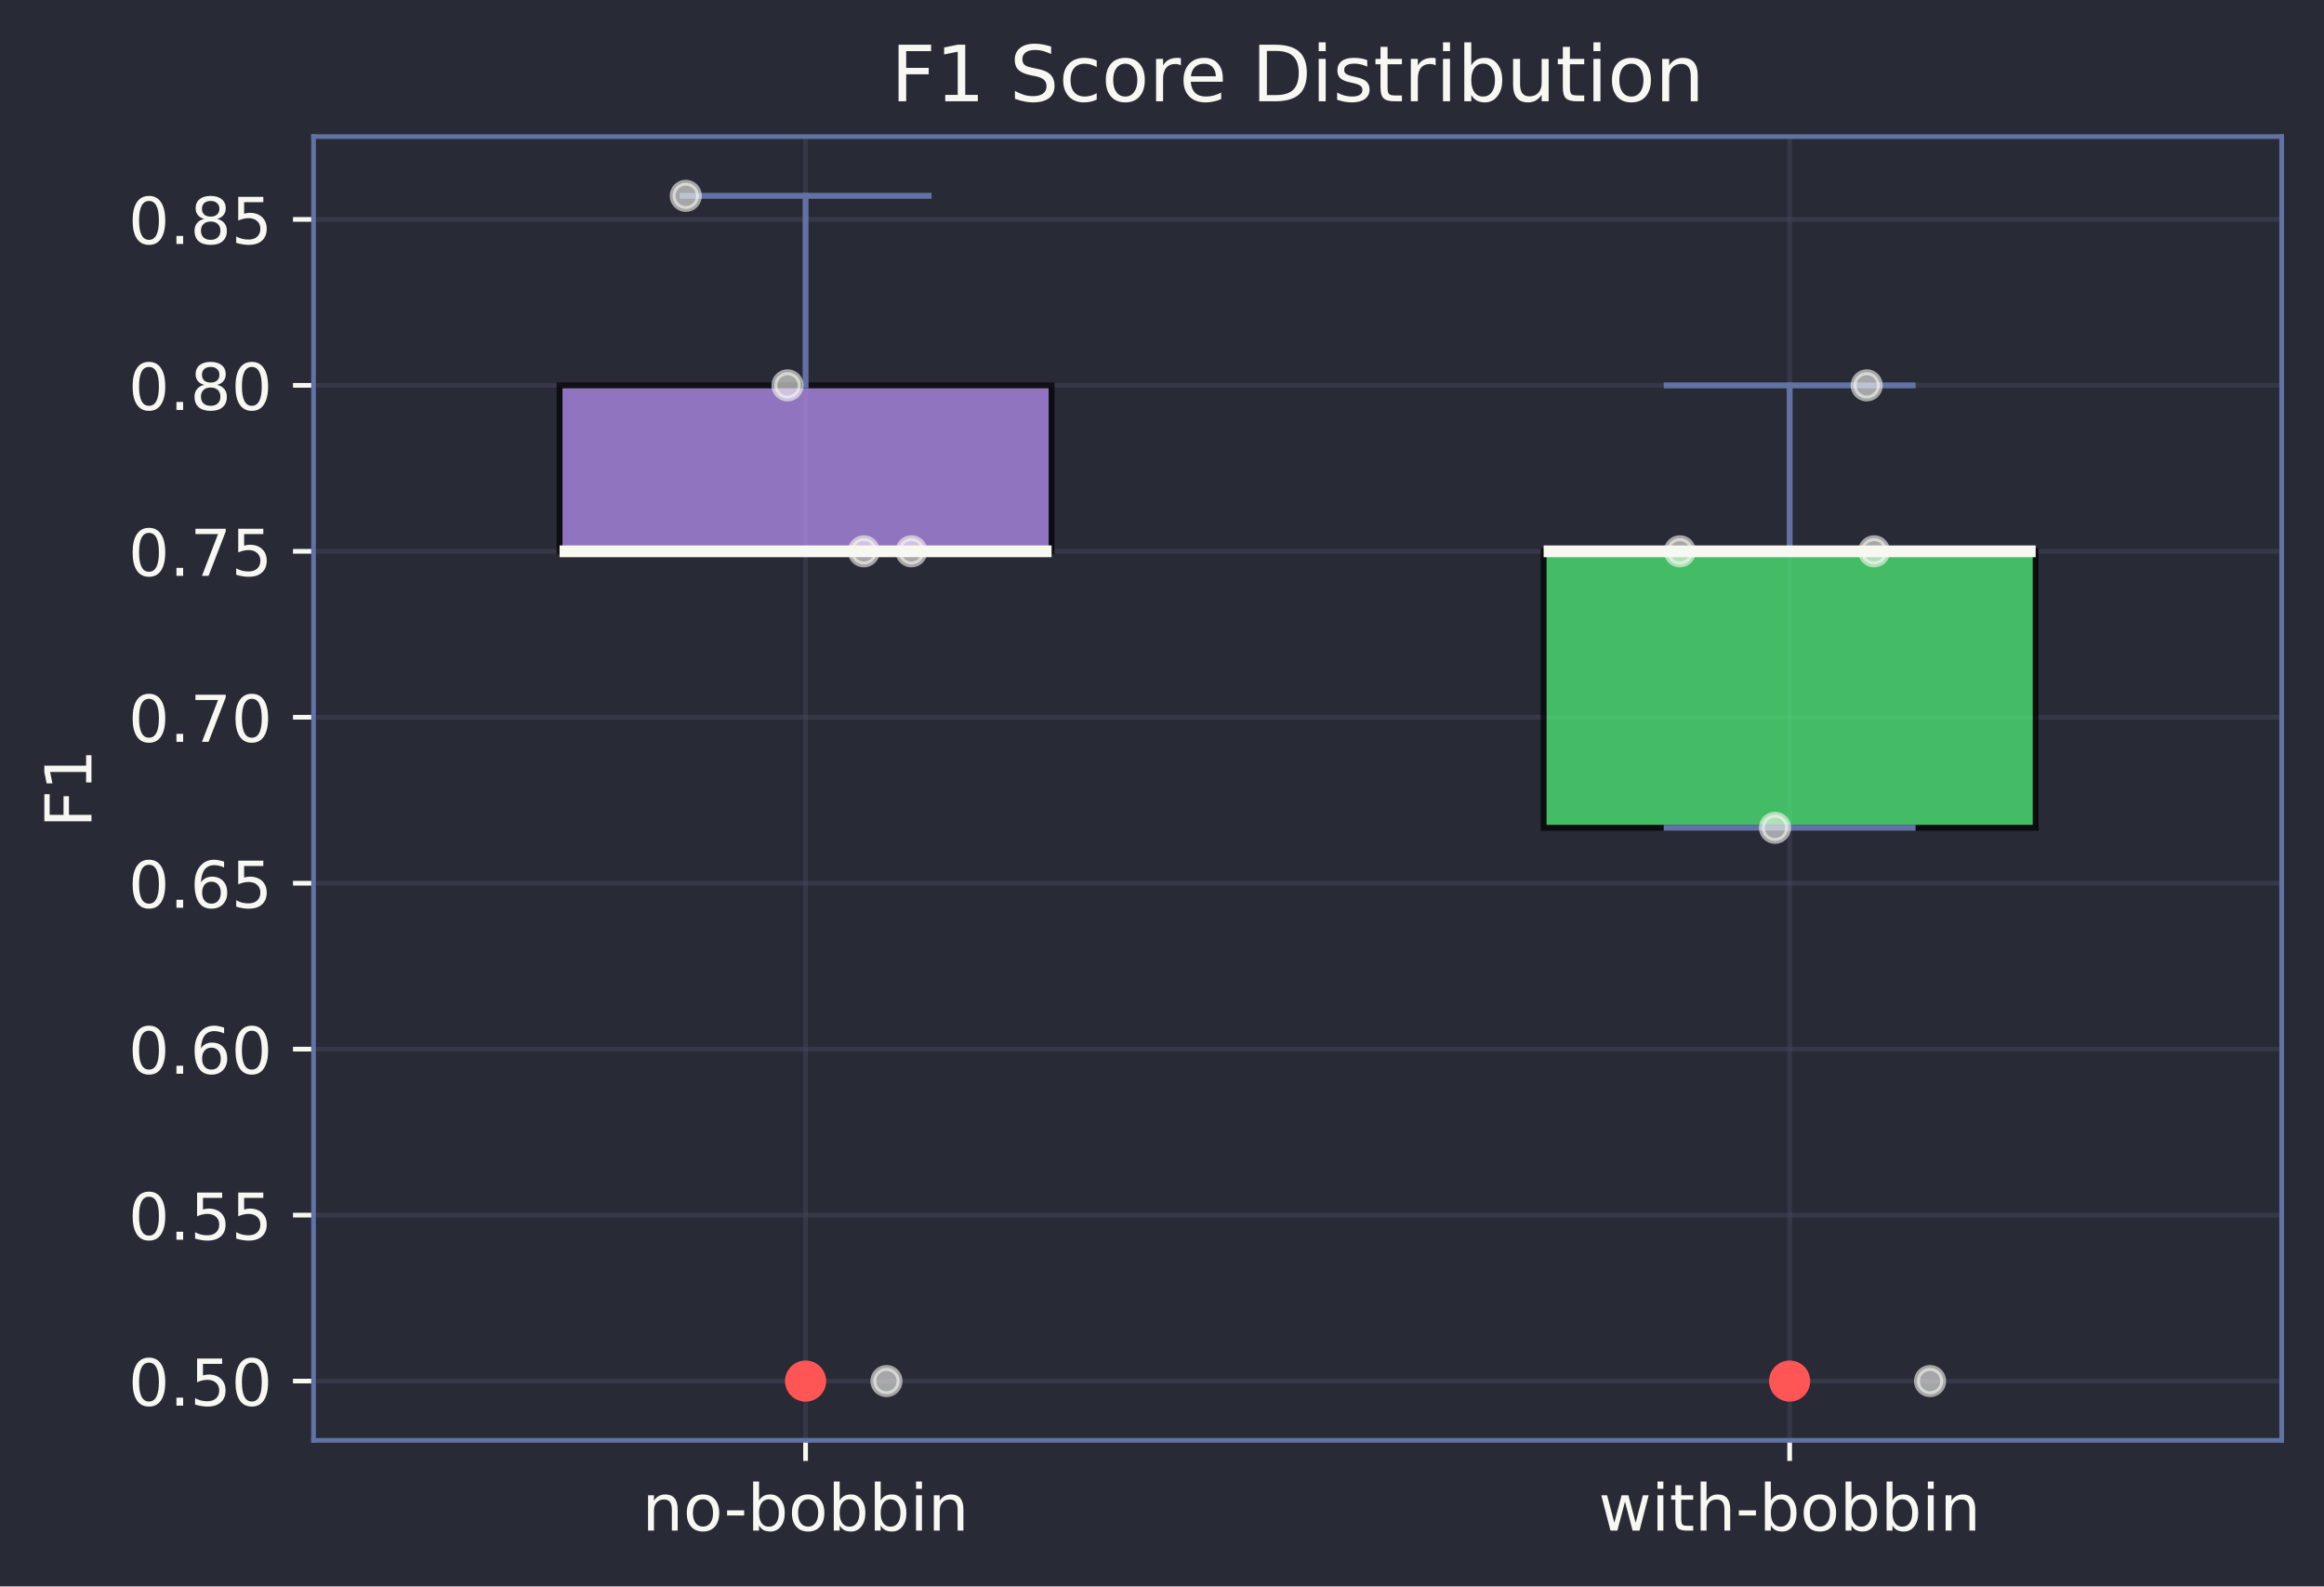
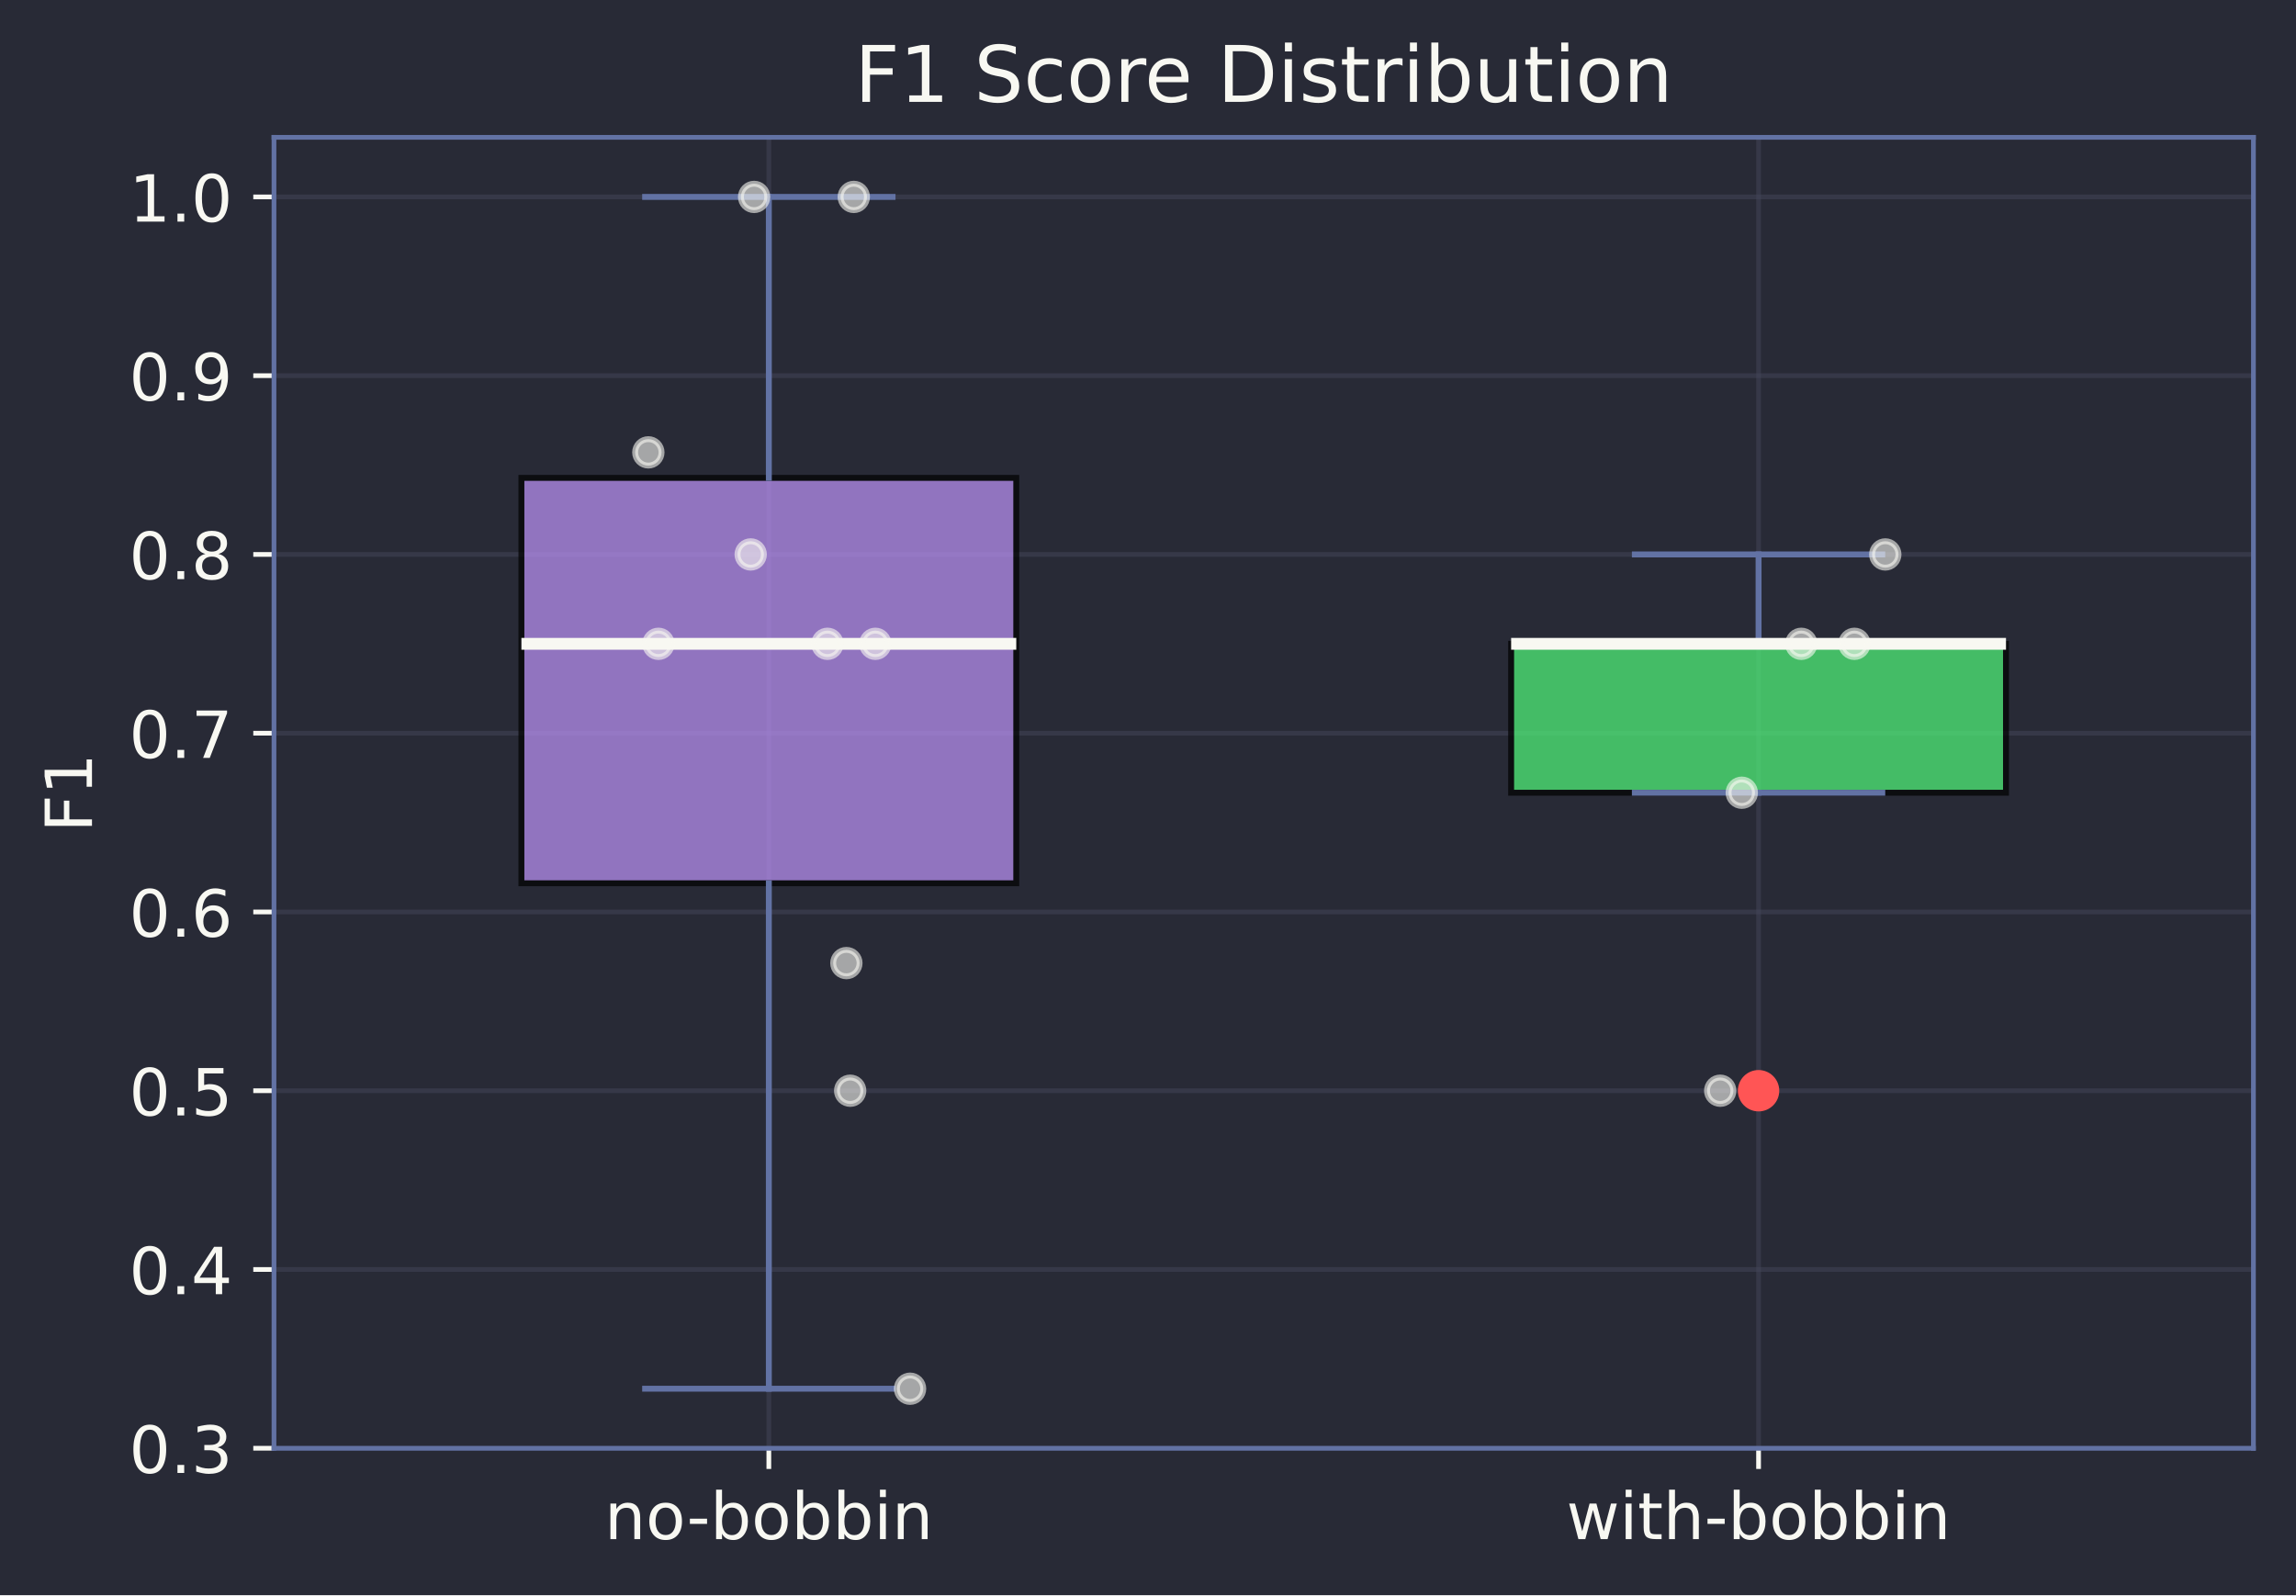
- <svg xmlns="http://www.w3.org/2000/svg" xmlns:xlink="http://www.w3.org/1999/xlink" width="395.338pt" height="269.836pt" viewBox="0 0 395.338 269.836" version="1.1">
+ <svg xmlns="http://www.w3.org/2000/svg" xmlns:xlink="http://www.w3.org/1999/xlink" width="388.339pt" height="269.836pt" viewBox="0 0 388.339 269.836" version="1.1">
  <defs>
    <style type="text/css">*{stroke-linejoin: round; stroke-linecap: butt}</style>
  </defs>
  <g id="figure_1">
    <g id="patch_1">
-       <path d="M 0 269.836  L 395.338 269.836  L 395.338 0  L 0 0  z " style="fill: #282a36" />
+       <path d="M 0 269.836  L 388.339 269.836  L 388.339 0  L 0 0  z " style="fill: #282a36" />
    </g>
    <g id="axes_1">
      <g id="patch_2">
-         <path d="M 53.338 244.99  L 388.138 244.99  L 388.138 23.23  L 53.338 23.23  z " style="fill: #282a36" />
+         <path d="M 46.339 244.99  L 381.139 244.99  L 381.139 23.23  L 46.339 23.23  z " style="fill: #282a36" />
      </g>
      <g id="matplotlib.axis_1">
        <g id="xtick_1">
          <g id="line2d_1">
-             <path d="M 137.038 244.99  L 137.038 23.23  " clip-path="url(#p2aefb7c890)" style="fill: none; stroke: #44475a; stroke-opacity: 0.5; stroke-width: 0.8; stroke-linecap: square" />
+             <path d="M 130.039 244.99  L 130.039 23.23  " clip-path="url(#pc96fc571c8)" style="fill: none; stroke: #44475a; stroke-opacity: 0.5; stroke-width: 0.8; stroke-linecap: square" />
          </g>
          <g id="line2d_2">
            <defs>
-               <path id="m211d36dc76" d="M 0 0  L 0 3.5  " style="stroke: #f8f8f2; stroke-width: 0.8" />
+               <path id="m09556b8102" d="M 0 0  L 0 3.5  " style="stroke: #f8f8f2; stroke-width: 0.8" />
            </defs>
            <g>
-               <use xlink:href="#m211d36dc76" x="137.038" y="244.99" style="fill: #f8f8f2; stroke: #f8f8f2; stroke-width: 0.8" />
+               <use xlink:href="#m09556b8102" x="130.039" y="244.99" style="fill: #f8f8f2; stroke: #f8f8f2; stroke-width: 0.8" />
            </g>
          </g>
          <g id="text_1">
-             <text style="font-size: 11px; font-family: 'DejaVu Sans', 'Bitstream Vera Sans', 'Computer Modern Sans Serif', 'Lucida Grande', 'Verdana', 'Geneva', 'Lucid', 'Arial', 'Helvetica', 'Avant Garde', sans-serif; text-anchor: middle; fill: #f8f8f2" x="137.038" y="260.348" transform="rotate(-0 137.0381 260.3482)">no-bobbin</text>
+             <text style="font-size: 11px; font-family: 'DejaVu Sans', 'Bitstream Vera Sans', 'Computer Modern Sans Serif', 'Lucida Grande', 'Verdana', 'Geneva', 'Lucid', 'Arial', 'Helvetica', 'Avant Garde', sans-serif; text-anchor: middle; fill: #f8f8f2" x="130.039" y="260.348" transform="rotate(-0 130.0394 260.3482)">no-bobbin</text>
          </g>
        </g>
        <g id="xtick_2">
          <g id="line2d_3">
-             <path d="M 304.438 244.99  L 304.438 23.23  " clip-path="url(#p2aefb7c890)" style="fill: none; stroke: #44475a; stroke-opacity: 0.5; stroke-width: 0.8; stroke-linecap: square" />
+             <path d="M 297.439 244.99  L 297.439 23.23  " clip-path="url(#pc96fc571c8)" style="fill: none; stroke: #44475a; stroke-opacity: 0.5; stroke-width: 0.8; stroke-linecap: square" />
          </g>
          <g id="line2d_4">
            <g>
-               <use xlink:href="#m211d36dc76" x="304.438" y="244.99" style="fill: #f8f8f2; stroke: #f8f8f2; stroke-width: 0.8" />
+               <use xlink:href="#m09556b8102" x="297.439" y="244.99" style="fill: #f8f8f2; stroke: #f8f8f2; stroke-width: 0.8" />
            </g>
          </g>
          <g id="text_2">
-             <text style="font-size: 11px; font-family: 'DejaVu Sans', 'Bitstream Vera Sans', 'Computer Modern Sans Serif', 'Lucida Grande', 'Verdana', 'Geneva', 'Lucid', 'Arial', 'Helvetica', 'Avant Garde', sans-serif; text-anchor: middle; fill: #f8f8f2" x="304.438" y="260.348" transform="rotate(-0 304.4381 260.3482)">with-bobbin</text>
+             <text style="font-size: 11px; font-family: 'DejaVu Sans', 'Bitstream Vera Sans', 'Computer Modern Sans Serif', 'Lucida Grande', 'Verdana', 'Geneva', 'Lucid', 'Arial', 'Helvetica', 'Avant Garde', sans-serif; text-anchor: middle; fill: #f8f8f2" x="297.439" y="260.348" transform="rotate(-0 297.4394 260.3482)">with-bobbin</text>
          </g>
        </g>
      </g>
      <g id="matplotlib.axis_2">
        <g id="ytick_1">
          <g id="line2d_5">
-             <path d="M 53.338 234.91  L 388.138 234.91  " clip-path="url(#p2aefb7c890)" style="fill: none; stroke: #44475a; stroke-opacity: 0.5; stroke-width: 0.8; stroke-linecap: square" />
+             <path d="M 46.339 244.979  L 381.139 244.979  " clip-path="url(#pc96fc571c8)" style="fill: none; stroke: #44475a; stroke-opacity: 0.5; stroke-width: 0.8; stroke-linecap: square" />
          </g>
          <g id="line2d_6">
            <defs>
-               <path id="m4a0faff125" d="M 0 0  L -3.5 0  " style="stroke: #f8f8f2; stroke-width: 0.8" />
+               <path id="m15b2a05c49" d="M 0 0  L -3.5 0  " style="stroke: #f8f8f2; stroke-width: 0.8" />
            </defs>
            <g>
-               <use xlink:href="#m4a0faff125" x="53.338" y="234.91" style="fill: #f8f8f2; stroke: #f8f8f2; stroke-width: 0.8" />
+               <use xlink:href="#m15b2a05c49" x="46.339" y="244.979" style="fill: #f8f8f2; stroke: #f8f8f2; stroke-width: 0.8" />
            </g>
          </g>
          <g id="text_3">
-             <text style="font-size: 11px; font-family: 'DejaVu Sans', 'Bitstream Vera Sans', 'Computer Modern Sans Serif', 'Lucida Grande', 'Verdana', 'Geneva', 'Lucid', 'Arial', 'Helvetica', 'Avant Garde', sans-serif; text-anchor: end; fill: #f8f8f2" x="46.338" y="239.089" transform="rotate(-0 46.33812 239.0891)">0.50</text>
+             <text style="font-size: 11px; font-family: 'DejaVu Sans', 'Bitstream Vera Sans', 'Computer Modern Sans Serif', 'Lucida Grande', 'Verdana', 'Geneva', 'Lucid', 'Arial', 'Helvetica', 'Avant Garde', sans-serif; text-anchor: end; fill: #f8f8f2" x="39.339" y="249.158" transform="rotate(-0 39.33937 249.1585)">0.3</text>
          </g>
        </g>
        <g id="ytick_2">
          <g id="line2d_7">
-             <path d="M 53.338 206.683  L 388.138 206.683  " clip-path="url(#p2aefb7c890)" style="fill: none; stroke: #44475a; stroke-opacity: 0.5; stroke-width: 0.8; stroke-linecap: square" />
+             <path d="M 46.339 214.741  L 381.139 214.741  " clip-path="url(#pc96fc571c8)" style="fill: none; stroke: #44475a; stroke-opacity: 0.5; stroke-width: 0.8; stroke-linecap: square" />
          </g>
          <g id="line2d_8">
            <g>
-               <use xlink:href="#m4a0faff125" x="53.338" y="206.683" style="fill: #f8f8f2; stroke: #f8f8f2; stroke-width: 0.8" />
+               <use xlink:href="#m15b2a05c49" x="46.339" y="214.741" style="fill: #f8f8f2; stroke: #f8f8f2; stroke-width: 0.8" />
            </g>
          </g>
          <g id="text_4">
-             <text style="font-size: 11px; font-family: 'DejaVu Sans', 'Bitstream Vera Sans', 'Computer Modern Sans Serif', 'Lucida Grande', 'Verdana', 'Geneva', 'Lucid', 'Arial', 'Helvetica', 'Avant Garde', sans-serif; text-anchor: end; fill: #f8f8f2" x="46.338" y="210.862" transform="rotate(-0 46.33812 210.8617)">0.55</text>
+             <text style="font-size: 11px; font-family: 'DejaVu Sans', 'Bitstream Vera Sans', 'Computer Modern Sans Serif', 'Lucida Grande', 'Verdana', 'Geneva', 'Lucid', 'Arial', 'Helvetica', 'Avant Garde', sans-serif; text-anchor: end; fill: #f8f8f2" x="39.339" y="218.92" transform="rotate(-0 39.33937 218.92)">0.4</text>
          </g>
        </g>
        <g id="ytick_3">
          <g id="line2d_9">
-             <path d="M 53.338 178.455  L 388.138 178.455  " clip-path="url(#p2aefb7c890)" style="fill: none; stroke: #44475a; stroke-opacity: 0.5; stroke-width: 0.8; stroke-linecap: square" />
+             <path d="M 46.339 184.502  L 381.139 184.502  " clip-path="url(#pc96fc571c8)" style="fill: none; stroke: #44475a; stroke-opacity: 0.5; stroke-width: 0.8; stroke-linecap: square" />
          </g>
          <g id="line2d_10">
            <g>
-               <use xlink:href="#m4a0faff125" x="53.338" y="178.455" style="fill: #f8f8f2; stroke: #f8f8f2; stroke-width: 0.8" />
+               <use xlink:href="#m15b2a05c49" x="46.339" y="184.502" style="fill: #f8f8f2; stroke: #f8f8f2; stroke-width: 0.8" />
            </g>
          </g>
          <g id="text_5">
-             <text style="font-size: 11px; font-family: 'DejaVu Sans', 'Bitstream Vera Sans', 'Computer Modern Sans Serif', 'Lucida Grande', 'Verdana', 'Geneva', 'Lucid', 'Arial', 'Helvetica', 'Avant Garde', sans-serif; text-anchor: end; fill: #f8f8f2" x="46.338" y="182.634" transform="rotate(-0 46.33812 182.6343)">0.60</text>
+             <text style="font-size: 11px; font-family: 'DejaVu Sans', 'Bitstream Vera Sans', 'Computer Modern Sans Serif', 'Lucida Grande', 'Verdana', 'Geneva', 'Lucid', 'Arial', 'Helvetica', 'Avant Garde', sans-serif; text-anchor: end; fill: #f8f8f2" x="39.339" y="188.682" transform="rotate(-0 39.33937 188.6815)">0.5</text>
          </g>
        </g>
        <g id="ytick_4">
          <g id="line2d_11">
-             <path d="M 53.338 150.228  L 388.138 150.228  " clip-path="url(#p2aefb7c890)" style="fill: none; stroke: #44475a; stroke-opacity: 0.5; stroke-width: 0.8; stroke-linecap: square" />
+             <path d="M 46.339 154.264  L 381.139 154.264  " clip-path="url(#pc96fc571c8)" style="fill: none; stroke: #44475a; stroke-opacity: 0.5; stroke-width: 0.8; stroke-linecap: square" />
          </g>
          <g id="line2d_12">
            <g>
-               <use xlink:href="#m4a0faff125" x="53.338" y="150.228" style="fill: #f8f8f2; stroke: #f8f8f2; stroke-width: 0.8" />
+               <use xlink:href="#m15b2a05c49" x="46.339" y="154.264" style="fill: #f8f8f2; stroke: #f8f8f2; stroke-width: 0.8" />
            </g>
          </g>
          <g id="text_6">
-             <text style="font-size: 11px; font-family: 'DejaVu Sans', 'Bitstream Vera Sans', 'Computer Modern Sans Serif', 'Lucida Grande', 'Verdana', 'Geneva', 'Lucid', 'Arial', 'Helvetica', 'Avant Garde', sans-serif; text-anchor: end; fill: #f8f8f2" x="46.338" y="154.407" transform="rotate(-0 46.33812 154.4069)">0.65</text>
+             <text style="font-size: 11px; font-family: 'DejaVu Sans', 'Bitstream Vera Sans', 'Computer Modern Sans Serif', 'Lucida Grande', 'Verdana', 'Geneva', 'Lucid', 'Arial', 'Helvetica', 'Avant Garde', sans-serif; text-anchor: end; fill: #f8f8f2" x="39.339" y="158.443" transform="rotate(-0 39.33937 158.443)">0.6</text>
          </g>
        </g>
        <g id="ytick_5">
          <g id="line2d_13">
-             <path d="M 53.338 122  L 388.138 122  " clip-path="url(#p2aefb7c890)" style="fill: none; stroke: #44475a; stroke-opacity: 0.5; stroke-width: 0.8; stroke-linecap: square" />
+             <path d="M 46.339 124.025  L 381.139 124.025  " clip-path="url(#pc96fc571c8)" style="fill: none; stroke: #44475a; stroke-opacity: 0.5; stroke-width: 0.8; stroke-linecap: square" />
          </g>
          <g id="line2d_14">
            <g>
-               <use xlink:href="#m4a0faff125" x="53.338" y="122" style="fill: #f8f8f2; stroke: #f8f8f2; stroke-width: 0.8" />
+               <use xlink:href="#m15b2a05c49" x="46.339" y="124.025" style="fill: #f8f8f2; stroke: #f8f8f2; stroke-width: 0.8" />
            </g>
          </g>
          <g id="text_7">
-             <text style="font-size: 11px; font-family: 'DejaVu Sans', 'Bitstream Vera Sans', 'Computer Modern Sans Serif', 'Lucida Grande', 'Verdana', 'Geneva', 'Lucid', 'Arial', 'Helvetica', 'Avant Garde', sans-serif; text-anchor: end; fill: #f8f8f2" x="46.338" y="126.18" transform="rotate(-0 46.33812 126.1795)">0.70</text>
+             <text style="font-size: 11px; font-family: 'DejaVu Sans', 'Bitstream Vera Sans', 'Computer Modern Sans Serif', 'Lucida Grande', 'Verdana', 'Geneva', 'Lucid', 'Arial', 'Helvetica', 'Avant Garde', sans-serif; text-anchor: end; fill: #f8f8f2" x="39.339" y="128.205" transform="rotate(-0 39.33937 128.2045)">0.7</text>
          </g>
        </g>
        <g id="ytick_6">
          <g id="line2d_15">
-             <path d="M 53.338 93.773  L 388.138 93.773  " clip-path="url(#p2aefb7c890)" style="fill: none; stroke: #44475a; stroke-opacity: 0.5; stroke-width: 0.8; stroke-linecap: square" />
+             <path d="M 46.339 93.787  L 381.139 93.787  " clip-path="url(#pc96fc571c8)" style="fill: none; stroke: #44475a; stroke-opacity: 0.5; stroke-width: 0.8; stroke-linecap: square" />
          </g>
          <g id="line2d_16">
            <g>
-               <use xlink:href="#m4a0faff125" x="53.338" y="93.773" style="fill: #f8f8f2; stroke: #f8f8f2; stroke-width: 0.8" />
+               <use xlink:href="#m15b2a05c49" x="46.339" y="93.787" style="fill: #f8f8f2; stroke: #f8f8f2; stroke-width: 0.8" />
            </g>
          </g>
          <g id="text_8">
-             <text style="font-size: 11px; font-family: 'DejaVu Sans', 'Bitstream Vera Sans', 'Computer Modern Sans Serif', 'Lucida Grande', 'Verdana', 'Geneva', 'Lucid', 'Arial', 'Helvetica', 'Avant Garde', sans-serif; text-anchor: end; fill: #f8f8f2" x="46.338" y="97.952" transform="rotate(-0 46.33812 97.95214)">0.75</text>
+             <text style="font-size: 11px; font-family: 'DejaVu Sans', 'Bitstream Vera Sans', 'Computer Modern Sans Serif', 'Lucida Grande', 'Verdana', 'Geneva', 'Lucid', 'Arial', 'Helvetica', 'Avant Garde', sans-serif; text-anchor: end; fill: #f8f8f2" x="39.339" y="97.966" transform="rotate(-0 39.33937 97.96605)">0.8</text>
          </g>
        </g>
        <g id="ytick_7">
          <g id="line2d_17">
-             <path d="M 53.338 65.546  L 388.138 65.546  " clip-path="url(#p2aefb7c890)" style="fill: none; stroke: #44475a; stroke-opacity: 0.5; stroke-width: 0.8; stroke-linecap: square" />
+             <path d="M 46.339 63.548  L 381.139 63.548  " clip-path="url(#pc96fc571c8)" style="fill: none; stroke: #44475a; stroke-opacity: 0.5; stroke-width: 0.8; stroke-linecap: square" />
          </g>
          <g id="line2d_18">
            <g>
-               <use xlink:href="#m4a0faff125" x="53.338" y="65.546" style="fill: #f8f8f2; stroke: #f8f8f2; stroke-width: 0.8" />
+               <use xlink:href="#m15b2a05c49" x="46.339" y="63.548" style="fill: #f8f8f2; stroke: #f8f8f2; stroke-width: 0.8" />
            </g>
          </g>
          <g id="text_9">
-             <text style="font-size: 11px; font-family: 'DejaVu Sans', 'Bitstream Vera Sans', 'Computer Modern Sans Serif', 'Lucida Grande', 'Verdana', 'Geneva', 'Lucid', 'Arial', 'Helvetica', 'Avant Garde', sans-serif; text-anchor: end; fill: #f8f8f2" x="46.338" y="69.725" transform="rotate(-0 46.33812 69.72475)">0.80</text>
+             <text style="font-size: 11px; font-family: 'DejaVu Sans', 'Bitstream Vera Sans', 'Computer Modern Sans Serif', 'Lucida Grande', 'Verdana', 'Geneva', 'Lucid', 'Arial', 'Helvetica', 'Avant Garde', sans-serif; text-anchor: end; fill: #f8f8f2" x="39.339" y="67.728" transform="rotate(-0 39.33937 67.72757)">0.9</text>
          </g>
        </g>
        <g id="ytick_8">
          <g id="line2d_19">
-             <path d="M 53.338 37.318  L 388.138 37.318  " clip-path="url(#p2aefb7c890)" style="fill: none; stroke: #44475a; stroke-opacity: 0.5; stroke-width: 0.8; stroke-linecap: square" />
+             <path d="M 46.339 33.31  L 381.139 33.31  " clip-path="url(#pc96fc571c8)" style="fill: none; stroke: #44475a; stroke-opacity: 0.5; stroke-width: 0.8; stroke-linecap: square" />
          </g>
          <g id="line2d_20">
            <g>
-               <use xlink:href="#m4a0faff125" x="53.338" y="37.318" style="fill: #f8f8f2; stroke: #f8f8f2; stroke-width: 0.8" />
+               <use xlink:href="#m15b2a05c49" x="46.339" y="33.31" style="fill: #f8f8f2; stroke: #f8f8f2; stroke-width: 0.8" />
            </g>
          </g>
          <g id="text_10">
-             <text style="font-size: 11px; font-family: 'DejaVu Sans', 'Bitstream Vera Sans', 'Computer Modern Sans Serif', 'Lucida Grande', 'Verdana', 'Geneva', 'Lucid', 'Arial', 'Helvetica', 'Avant Garde', sans-serif; text-anchor: end; fill: #f8f8f2" x="46.338" y="41.497" transform="rotate(-0 46.33812 41.49737)">0.85</text>
+             <text style="font-size: 11px; font-family: 'DejaVu Sans', 'Bitstream Vera Sans', 'Computer Modern Sans Serif', 'Lucida Grande', 'Verdana', 'Geneva', 'Lucid', 'Arial', 'Helvetica', 'Avant Garde', sans-serif; text-anchor: end; fill: #f8f8f2" x="39.339" y="37.489" transform="rotate(-0 39.33937 37.48908)">1.0</text>
          </g>
        </g>
        <g id="text_11">
          <text style="font-size: 11px; font-family: 'DejaVu Sans', 'Bitstream Vera Sans', 'Computer Modern Sans Serif', 'Lucida Grande', 'Verdana', 'Geneva', 'Lucid', 'Arial', 'Helvetica', 'Avant Garde', sans-serif; text-anchor: middle; fill: #f8f8f2" x="15.558" y="134.11" transform="rotate(-90 15.55828 134.1099)">F1</text>
        </g>
      </g>
      <g id="patch_3">
-         <path d="M 95.188 93.773  L 178.888 93.773  L 178.888 65.546  L 95.188 65.546  L 95.188 93.773  z " clip-path="url(#p2aefb7c890)" style="fill: #bd93f9; opacity: 0.7; stroke: #000000; stroke-linejoin: miter" />
+         <path d="M 88.189 149.411  L 171.889 149.411  L 171.889 80.837  L 88.189 80.837  L 88.189 149.411  z " clip-path="url(#pc96fc571c8)" style="fill: #bd93f9; opacity: 0.7; stroke: #000000; stroke-linejoin: miter" />
      </g>
      <g id="line2d_21">
-         <path d="M 137.038 93.773  L 137.038 93.773  " clip-path="url(#p2aefb7c890)" style="fill: none; stroke: #6272a4; stroke-linecap: square" />
+         <path d="M 130.039 149.411  L 130.039 234.91  " clip-path="url(#pc96fc571c8)" style="fill: none; stroke: #6272a4; stroke-linecap: square" />
      </g>
      <g id="line2d_22">
-         <path d="M 137.038 65.546  L 137.038 33.31  " clip-path="url(#p2aefb7c890)" style="fill: none; stroke: #6272a4; stroke-linecap: square" />
+         <path d="M 130.039 80.837  L 130.039 33.31  " clip-path="url(#pc96fc571c8)" style="fill: none; stroke: #6272a4; stroke-linecap: square" />
      </g>
      <g id="line2d_23">
-         <path d="M 116.113 93.773  L 157.963 93.773  " clip-path="url(#p2aefb7c890)" style="fill: none; stroke: #6272a4; stroke-linecap: square" />
+         <path d="M 109.114 234.91  L 150.964 234.91  " clip-path="url(#pc96fc571c8)" style="fill: none; stroke: #6272a4; stroke-linecap: square" />
      </g>
      <g id="line2d_24">
-         <path d="M 116.113 33.31  L 157.963 33.31  " clip-path="url(#p2aefb7c890)" style="fill: none; stroke: #6272a4; stroke-linecap: square" />
-       </g>
-       <g id="line2d_25">
+         <path d="M 109.114 33.31  L 150.964 33.31  " clip-path="url(#pc96fc571c8)" style="fill: none; stroke: #6272a4; stroke-linecap: square" />
+       </g>
+       <g id="line2d_25" />
+       <g id="patch_4">
+         <path d="M 255.589 134.095  L 339.289 134.095  L 339.289 108.906  L 255.589 108.906  L 255.589 134.095  z " clip-path="url(#pc96fc571c8)" style="fill: #50fa7b; opacity: 0.7; stroke: #000000; stroke-linejoin: miter" />
+       </g>
+       <g id="line2d_26">
+         <path d="M 297.439 134.095  L 297.439 134.095  " clip-path="url(#pc96fc571c8)" style="fill: none; stroke: #6272a4; stroke-linecap: square" />
+       </g>
+       <g id="line2d_27">
+         <path d="M 297.439 108.906  L 297.439 93.787  " clip-path="url(#pc96fc571c8)" style="fill: none; stroke: #6272a4; stroke-linecap: square" />
+       </g>
+       <g id="line2d_28">
+         <path d="M 276.514 134.095  L 318.364 134.095  " clip-path="url(#pc96fc571c8)" style="fill: none; stroke: #6272a4; stroke-linecap: square" />
+       </g>
+       <g id="line2d_29">
+         <path d="M 276.514 93.787  L 318.364 93.787  " clip-path="url(#pc96fc571c8)" style="fill: none; stroke: #6272a4; stroke-linecap: square" />
+       </g>
+       <g id="line2d_30">
        <defs>
-           <path id="m2179696c4b" d="M 0 3  C 0.796 3 1.559 2.684 2.121 2.121  C 2.684 1.559 3 0.796 3 0  C 3 -0.796 2.684 -1.559 2.121 -2.121  C 1.559 -2.684 0.796 -3 0 -3  C -0.796 -3 -1.559 -2.684 -2.121 -2.121  C -2.684 -1.559 -3 -0.796 -3 0  C -3 0.796 -2.684 1.559 -2.121 2.121  C -1.559 2.684 -0.796 3 0 3  z " style="stroke: #ff5555" />
+           <path id="m2b28f740ea" d="M 0 3  C 0.796 3 1.559 2.684 2.121 2.121  C 2.684 1.559 3 0.796 3 0  C 3 -0.796 2.684 -1.559 2.121 -2.121  C 1.559 -2.684 0.796 -3 0 -3  C -0.796 -3 -1.559 -2.684 -2.121 -2.121  C -2.684 -1.559 -3 -0.796 -3 0  C -3 0.796 -2.684 1.559 -2.121 2.121  C -1.559 2.684 -0.796 3 0 3  z " style="stroke: #ff5555" />
        </defs>
-         <g clip-path="url(#p2aefb7c890)">
-           <use xlink:href="#m2179696c4b" x="137.038" y="234.91" style="fill: #ff5555; stroke: #ff5555" />
-         </g>
-       </g>
-       <g id="patch_4">
-         <path d="M 262.588 140.8  L 346.288 140.8  L 346.288 93.773  L 262.588 93.773  L 262.588 140.8  z " clip-path="url(#p2aefb7c890)" style="fill: #50fa7b; opacity: 0.7; stroke: #000000; stroke-linejoin: miter" />
-       </g>
-       <g id="line2d_26">
-         <path d="M 304.438 140.8  L 304.438 140.8  " clip-path="url(#p2aefb7c890)" style="fill: none; stroke: #6272a4; stroke-linecap: square" />
-       </g>
-       <g id="line2d_27">
-         <path d="M 304.438 93.773  L 304.438 65.546  " clip-path="url(#p2aefb7c890)" style="fill: none; stroke: #6272a4; stroke-linecap: square" />
-       </g>
-       <g id="line2d_28">
-         <path d="M 283.513 140.8  L 325.363 140.8  " clip-path="url(#p2aefb7c890)" style="fill: none; stroke: #6272a4; stroke-linecap: square" />
-       </g>
-       <g id="line2d_29">
-         <path d="M 283.513 65.546  L 325.363 65.546  " clip-path="url(#p2aefb7c890)" style="fill: none; stroke: #6272a4; stroke-linecap: square" />
-       </g>
-       <g id="line2d_30">
-         <g clip-path="url(#p2aefb7c890)">
-           <use xlink:href="#m2179696c4b" x="304.438" y="234.91" style="fill: #ff5555; stroke: #ff5555" />
+         <g clip-path="url(#pc96fc571c8)">
+           <use xlink:href="#m2b28f740ea" x="297.439" y="184.502" style="fill: #ff5555; stroke: #ff5555" />
        </g>
      </g>
      <g id="line2d_31">
-         <path d="M 95.188 93.773  L 178.888 93.773  " clip-path="url(#p2aefb7c890)" style="fill: none; stroke: #f8f8f2; stroke-width: 2" />
+         <path d="M 88.189 108.906  L 171.889 108.906  " clip-path="url(#pc96fc571c8)" style="fill: none; stroke: #f8f8f2; stroke-width: 2" />
      </g>
      <g id="line2d_32">
-         <path d="M 262.588 93.773  L 346.288 93.773  " clip-path="url(#p2aefb7c890)" style="fill: none; stroke: #f8f8f2; stroke-width: 2" />
+         <path d="M 255.589 108.906  L 339.289 108.906  " clip-path="url(#pc96fc571c8)" style="fill: none; stroke: #f8f8f2; stroke-width: 2" />
      </g>
      <g id="patch_5">
-         <path d="M 53.338 244.99  L 53.338 23.23  " style="fill: none; stroke: #6272a4; stroke-width: 0.8; stroke-linejoin: miter; stroke-linecap: square" />
+         <path d="M 46.339 244.99  L 46.339 23.23  " style="fill: none; stroke: #6272a4; stroke-width: 0.8; stroke-linejoin: miter; stroke-linecap: square" />
      </g>
      <g id="patch_6">
-         <path d="M 388.138 244.99  L 388.138 23.23  " style="fill: none; stroke: #6272a4; stroke-width: 0.8; stroke-linejoin: miter; stroke-linecap: square" />
+         <path d="M 381.139 244.99  L 381.139 23.23  " style="fill: none; stroke: #6272a4; stroke-width: 0.8; stroke-linejoin: miter; stroke-linecap: square" />
      </g>
      <g id="patch_7">
-         <path d="M 53.338 244.99  L 388.138 244.99  " style="fill: none; stroke: #6272a4; stroke-width: 0.8; stroke-linejoin: miter; stroke-linecap: square" />
+         <path d="M 46.339 244.99  L 381.139 244.99  " style="fill: none; stroke: #6272a4; stroke-width: 0.8; stroke-linejoin: miter; stroke-linecap: square" />
      </g>
      <g id="patch_8">
-         <path d="M 53.338 23.23  L 388.138 23.23  " style="fill: none; stroke: #6272a4; stroke-width: 0.8; stroke-linejoin: miter; stroke-linecap: square" />
+         <path d="M 46.339 23.23  L 381.139 23.23  " style="fill: none; stroke: #6272a4; stroke-width: 0.8; stroke-linejoin: miter; stroke-linecap: square" />
      </g>
      <g id="PathCollection_1">
        <defs>
-           <path id="m6ddd12c483" d="M 0 2.236  C 0.593 2.236 1.162 2 1.581 1.581  C 2 1.162 2.236 0.593 2.236 0  C 2.236 -0.593 2 -1.162 1.581 -1.581  C 1.162 -2 0.593 -2.236 0 -2.236  C -0.593 -2.236 -1.162 -2 -1.581 -1.581  C -2 -1.162 -2.236 -0.593 -2.236 0  C -2.236 0.593 -2 1.162 -1.581 1.581  C -1.162 2 -0.593 2.236 0 2.236  z " style="stroke: #f8f8f2; stroke-opacity: 0.6" />
+           <path id="mcdb65b2e0b" d="M 0 2.236  C 0.593 2.236 1.162 2 1.581 1.581  C 2 1.162 2.236 0.593 2.236 0  C 2.236 -0.593 2 -1.162 1.581 -1.581  C 1.162 -2 0.593 -2.236 0 -2.236  C -0.593 -2.236 -1.162 -2 -1.581 -1.581  C -2 -1.162 -2.236 -0.593 -2.236 0  C -2.236 0.593 -2 1.162 -1.581 1.581  C -1.162 2 -0.593 2.236 0 2.236  z " style="stroke: #f8f8f2; stroke-opacity: 0.6" />
        </defs>
-         <g clip-path="url(#p2aefb7c890)">
-           <use xlink:href="#m6ddd12c483" x="150.796" y="234.91" style="fill: #f8f8f2; fill-opacity: 0.6; stroke: #f8f8f2; stroke-opacity: 0.6" />
-           <use xlink:href="#m6ddd12c483" x="133.969" y="65.546" style="fill: #f8f8f2; fill-opacity: 0.6; stroke: #f8f8f2; stroke-opacity: 0.6" />
-           <use xlink:href="#m6ddd12c483" x="155.047" y="93.773" style="fill: #f8f8f2; fill-opacity: 0.6; stroke: #f8f8f2; stroke-opacity: 0.6" />
-           <use xlink:href="#m6ddd12c483" x="146.95" y="93.773" style="fill: #f8f8f2; fill-opacity: 0.6; stroke: #f8f8f2; stroke-opacity: 0.6" />
-           <use xlink:href="#m6ddd12c483" x="116.658" y="33.31" style="fill: #f8f8f2; fill-opacity: 0.6; stroke: #f8f8f2; stroke-opacity: 0.6" />
+         <g clip-path="url(#pc96fc571c8)">
+           <use xlink:href="#mcdb65b2e0b" x="143.797" y="184.502" style="fill: #f8f8f2; fill-opacity: 0.6; stroke: #f8f8f2; stroke-opacity: 0.6" />
+           <use xlink:href="#mcdb65b2e0b" x="126.97" y="93.787" style="fill: #f8f8f2; fill-opacity: 0.6; stroke: #f8f8f2; stroke-opacity: 0.6" />
+           <use xlink:href="#mcdb65b2e0b" x="148.048" y="108.906" style="fill: #f8f8f2; fill-opacity: 0.6; stroke: #f8f8f2; stroke-opacity: 0.6" />
+           <use xlink:href="#mcdb65b2e0b" x="139.951" y="108.906" style="fill: #f8f8f2; fill-opacity: 0.6; stroke: #f8f8f2; stroke-opacity: 0.6" />
+           <use xlink:href="#mcdb65b2e0b" x="109.659" y="76.521" style="fill: #f8f8f2; fill-opacity: 0.6; stroke: #f8f8f2; stroke-opacity: 0.6" />
+           <use xlink:href="#mcdb65b2e0b" x="153.925" y="234.91" style="fill: #f8f8f2; fill-opacity: 0.6; stroke: #f8f8f2; stroke-opacity: 0.6" />
+           <use xlink:href="#mcdb65b2e0b" x="143.154" y="162.912" style="fill: #f8f8f2; fill-opacity: 0.6; stroke: #f8f8f2; stroke-opacity: 0.6" />
+           <use xlink:href="#mcdb65b2e0b" x="144.406" y="33.31" style="fill: #f8f8f2; fill-opacity: 0.6; stroke: #f8f8f2; stroke-opacity: 0.6" />
+           <use xlink:href="#mcdb65b2e0b" x="111.363" y="108.906" style="fill: #f8f8f2; fill-opacity: 0.6; stroke: #f8f8f2; stroke-opacity: 0.6" />
+           <use xlink:href="#mcdb65b2e0b" x="127.548" y="33.31" style="fill: #f8f8f2; fill-opacity: 0.6; stroke: #f8f8f2; stroke-opacity: 0.6" />
        </g>
      </g>
      <g id="PathCollection_2">
-         <g clip-path="url(#p2aefb7c890)">
-           <use xlink:href="#m6ddd12c483" x="328.324" y="234.91" style="fill: #f8f8f2; fill-opacity: 0.6; stroke: #f8f8f2; stroke-opacity: 0.6" />
-           <use xlink:href="#m6ddd12c483" x="317.553" y="65.546" style="fill: #f8f8f2; fill-opacity: 0.6; stroke: #f8f8f2; stroke-opacity: 0.6" />
-           <use xlink:href="#m6ddd12c483" x="318.804" y="93.773" style="fill: #f8f8f2; fill-opacity: 0.6; stroke: #f8f8f2; stroke-opacity: 0.6" />
-           <use xlink:href="#m6ddd12c483" x="285.762" y="93.773" style="fill: #f8f8f2; fill-opacity: 0.6; stroke: #f8f8f2; stroke-opacity: 0.6" />
-           <use xlink:href="#m6ddd12c483" x="301.947" y="140.8" style="fill: #f8f8f2; fill-opacity: 0.6; stroke: #f8f8f2; stroke-opacity: 0.6" />
+         <g clip-path="url(#pc96fc571c8)">
+           <use xlink:href="#mcdb65b2e0b" x="290.951" y="184.502" style="fill: #f8f8f2; fill-opacity: 0.6; stroke: #f8f8f2; stroke-opacity: 0.6" />
+           <use xlink:href="#mcdb65b2e0b" x="318.872" y="93.787" style="fill: #f8f8f2; fill-opacity: 0.6; stroke: #f8f8f2; stroke-opacity: 0.6" />
+           <use xlink:href="#mcdb65b2e0b" x="304.664" y="108.906" style="fill: #f8f8f2; fill-opacity: 0.6; stroke: #f8f8f2; stroke-opacity: 0.6" />
+           <use xlink:href="#mcdb65b2e0b" x="313.648" y="108.906" style="fill: #f8f8f2; fill-opacity: 0.6; stroke: #f8f8f2; stroke-opacity: 0.6" />
+           <use xlink:href="#mcdb65b2e0b" x="294.598" y="134.095" style="fill: #f8f8f2; fill-opacity: 0.6; stroke: #f8f8f2; stroke-opacity: 0.6" />
        </g>
      </g>
      <g id="text_12">
-         <text style="font-size: 13.2px; font-family: 'DejaVu Sans', 'Bitstream Vera Sans', 'Computer Modern Sans Serif', 'Lucida Grande', 'Verdana', 'Geneva', 'Lucid', 'Arial', 'Helvetica', 'Avant Garde', sans-serif; text-anchor: middle; fill: #f8f8f2" x="220.738" y="17.23" transform="rotate(-0 220.7381 17.22994)">F1 Score Distribution</text>
+         <text style="font-size: 13.2px; font-family: 'DejaVu Sans', 'Bitstream Vera Sans', 'Computer Modern Sans Serif', 'Lucida Grande', 'Verdana', 'Geneva', 'Lucid', 'Arial', 'Helvetica', 'Avant Garde', sans-serif; text-anchor: middle; fill: #f8f8f2" x="213.739" y="17.23" transform="rotate(-0 213.7394 17.22994)">F1 Score Distribution</text>
      </g>
    </g>
  </g>
  <defs>
-     <clipPath id="p2aefb7c890">
-       <rect x="53.338" y="23.23" width="334.8" height="221.76" />
+     <clipPath id="pc96fc571c8">
+       <rect x="46.339" y="23.23" width="334.8" height="221.76" />
    </clipPath>
  </defs>
</svg>
